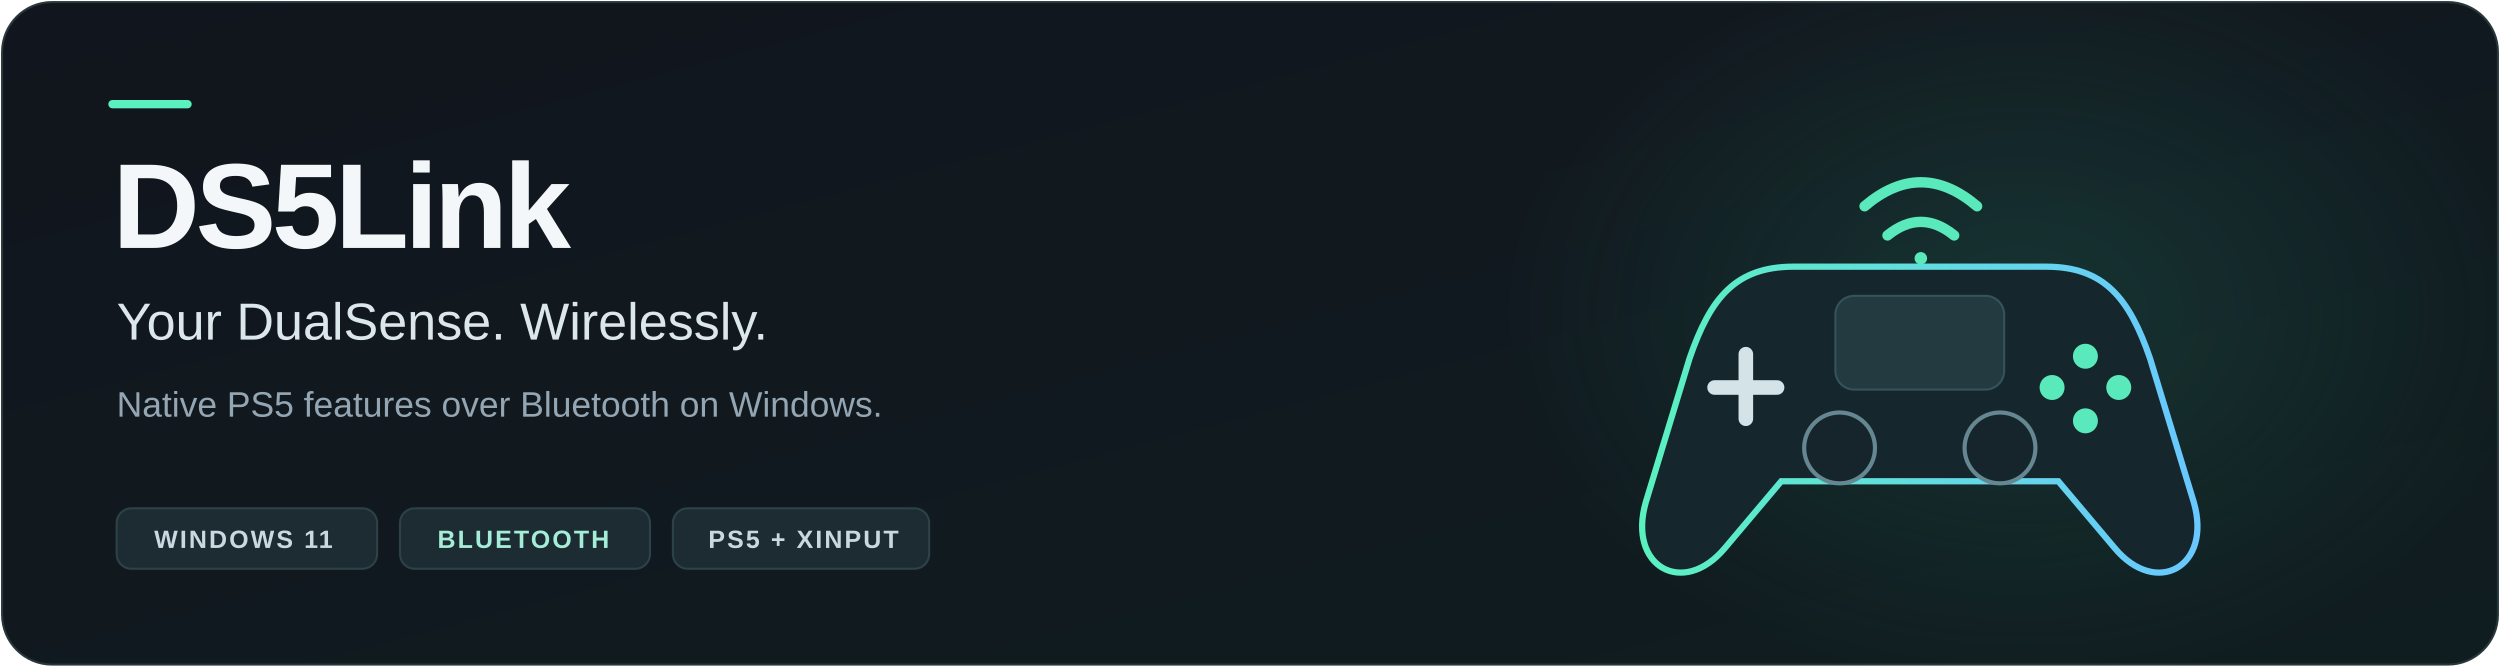
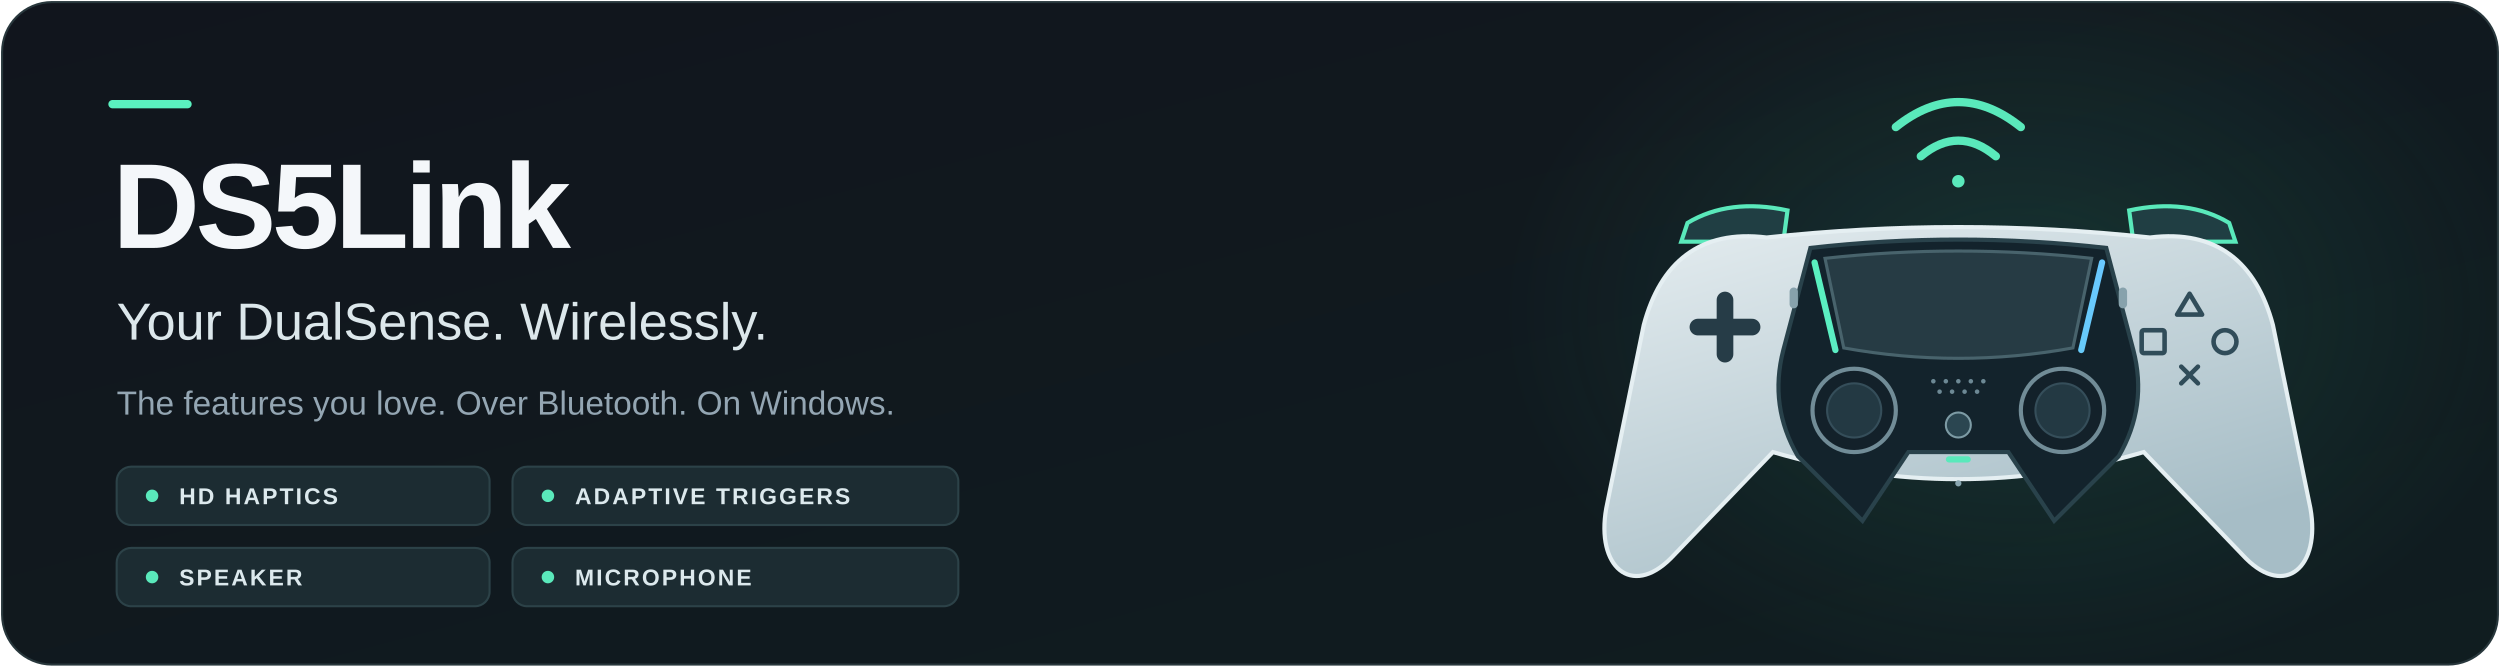
- <svg xmlns="http://www.w3.org/2000/svg" width="1200" height="320" viewBox="0 0 1200 320" role="img" aria-label="DS5Link — Your DualSense. Wirelessly.">
+ <svg xmlns="http://www.w3.org/2000/svg" width="1200" height="320" viewBox="0 0 1200 320" role="img" aria-labelledby="title desc">
  <defs>
    <linearGradient id="bg" x2="1" y2="1">
      <stop stop-color="#11151d" />
      <stop offset="1" stop-color="#101d20" />
    </linearGradient>
    <radialGradient id="glow">
      <stop stop-color="#45e5b5" stop-opacity=".13" />
      <stop offset="1" stop-color="#45e5b5" stop-opacity="0" />
    </radialGradient>
    <linearGradient id="line">
      <stop stop-color="#5af1bf" />
      <stop offset="1" stop-color="#69c8ff" />
    </linearGradient>
+     <linearGradient id="shell" x2=".6" y2="1">
+       <stop stop-color="#e5edf0" />
+       <stop offset="1" stop-color="#a6bdc6" />
+     </linearGradient>
  </defs>
  <rect x="1" y="1" width="1198" height="318" rx="24" fill="url(#bg)" stroke="#28373c" />
  <ellipse cx="970" cy="150" rx="250" ry="180" fill="url(#glow)" />
  <path d="M54 50h36" stroke="#5af1bf" stroke-width="4" stroke-linecap="round" />
  <text x="54" y="119" fill="#f4f7fa" font-family="Segoe UI,Arial,sans-serif" font-size="58" font-weight="700" letter-spacing="-2">DS5Link</text>
  <text x="56" y="163" fill="#dce7eb" font-family="Segoe UI,Arial,sans-serif" font-size="25">Your DualSense. Wirelessly.</text>
-   <text x="56" y="200" fill="#94a6b3" font-family="Segoe UI,Arial,sans-serif" font-size="17">Native PS5 features over Bluetooth on Windows.</text>
-   <g font-family="Segoe UI,Arial,sans-serif" font-size="12" font-weight="600" letter-spacing="1">
-     <rect x="56" y="244" width="125" height="29" rx="7" fill="#1c2c32" stroke="#2c4248" />
-     <text x="74" y="263" fill="#c8d9e1">WINDOWS 11</text>
-     <rect x="192" y="244" width="120" height="29" rx="7" fill="#1c2c32" stroke="#2c4248" />
-     <text x="210" y="263" fill="#a5edd8">BLUETOOTH</text>
-     <rect x="323" y="244" width="123" height="29" rx="7" fill="#1c2c32" stroke="#2c4248" />
-     <text x="340" y="263" fill="#c8d9e1">PS5 + XINPUT</text>
+   <text x="56" y="199" fill="#94a6b3" font-family="Segoe UI,Arial,sans-serif" font-size="16">The features you love. Over Bluetooth. On Windows.</text>
+   <g font-family="Segoe UI,Arial,sans-serif" font-size="11" font-weight="600" letter-spacing="1">
+     <g fill="#1c2c32" stroke="#2c4248">
+       <rect x="56" y="224" width="179" height="28" rx="7" />
+       <rect x="246" y="224" width="214" height="28" rx="7" />
+       <rect x="56" y="263" width="179" height="28" rx="7" />
+       <rect x="246" y="263" width="214" height="28" rx="7" />
+     </g>
+     <g fill="#5ae9bb">
+       <circle cx="73" cy="238" r="3" />
+       <circle cx="263" cy="238" r="3" />
+       <circle cx="73" cy="277" r="3" />
+       <circle cx="263" cy="277" r="3" />
+     </g>
+     <text x="86" y="242" fill="#dce9ed">HD HAPTICS</text>
+     <text x="276" y="242" fill="#dce9ed">ADAPTIVE TRIGGERS</text>
+     <text x="86" y="281" fill="#dce9ed">SPEAKER</text>
+     <text x="276" y="281" fill="#dce9ed">MICROPHONE</text>
  </g>
-   <g transform="translate(780 64)">
-     <path d="M81 64c-28 0-40 15-50 44l-21 69c-9 31 18 46 38 22l27-32h133l27 32c20 24 47 9 38-22l-21-69c-10-29-22-44-50-44z" fill="#15272d" stroke="url(#line)" stroke-width="3" />
-     <rect x="101" y="78" width="81" height="45" rx="9" fill="#233a40" stroke="#34535b" />
-     <path d="M58 106v31m-15-15h30" stroke="#d4e3e8" stroke-width="7" stroke-linecap="round" />
-     <g fill="#5ae9bb">
-       <circle cx="221" cy="107" r="6" />
-       <circle cx="237" cy="122" r="6" />
-       <circle cx="205" cy="122" r="6" />
-       <circle cx="221" cy="138" r="6" />
+   <g transform="translate(765 35)">
+     <path d="M145 26q30-24 60 0m-48 14q18-15 36 0" fill="none" stroke="#5ae9bb" stroke-width="4" stroke-linecap="round" />
+     <circle cx="175" cy="52" r="3" fill="#5ae9bb" />
+     <path d="M45 72q20-12 48-6l-2 15H42zm212-6q28-6 48 6l3 9h-49z" fill="#203e43" stroke="#5ae9bb" stroke-width="2" />
+     <path d="M83 79C51 75 32 91 24 121L6 209C1 237 18 252 37 233L86 182Q175 208 264 182L313 233C332 252 349 237 344 209L326 121C318 91 299 75 267 79Q175 69 83 79Z" fill="url(#shell)" stroke="#e5eff2" stroke-width="2" />
+     <path d="M104 84Q175 76 246 84L259 133Q266 160 252 184L221 215L199 182H151L129 215L98 184Q84 160 91 133Z" fill="#13232c" stroke="#29424b" stroke-width="2" />
+     <path d="M111 89Q175 82 239 89L230 132Q175 142 120 132Z" fill="#263b44" stroke="#48636c" stroke-width="1.5" />
+     <path d="M106 91l10 42m128-42l-10 42" stroke="url(#line)" stroke-width="3" stroke-linecap="round" />
+     <path d="M63 109v26m-13-13h26" fill="none" stroke="#263c47" stroke-width="8" stroke-linecap="round" />
+     <g fill="none" stroke="#304c59" stroke-width="2.2" stroke-linecap="round" stroke-linejoin="round">
+       <path d="M286 106l6 10h-12z" />
+       <circle cx="303" cy="129" r="5.5" />
+       <rect x="263" y="123.5" width="11" height="11" rx="1" />
+       <path d="M282 141l8 8m0-8l-8 8" />
    </g>
-     <g fill="#16252c" stroke="#658792" stroke-width="2">
-       <circle cx="103" cy="151" r="17" />
-       <circle cx="180" cy="151" r="17" />
+     <g fill="#13212a" stroke="#718c97" stroke-width="2">
+       <circle cx="125" cy="162" r="20" />
+       <circle cx="225" cy="162" r="20" />
    </g>
-     <path d="M115 35q27-23 54 0m-43 14q16-13 32 0" fill="none" stroke="#5ae9bb" stroke-width="5" stroke-linecap="round" />
-     <circle cx="142" cy="60" r="3" fill="#5ae9bb" />
+     <g fill="#233943" stroke="#354e5a">
+       <circle cx="125" cy="162" r="13" />
+       <circle cx="225" cy="162" r="13" />
+     </g>
+     <g fill="#87a2ac">
+       <rect x="94" y="103" width="4" height="10" rx="2" />
+       <rect x="252" y="103" width="4" height="10" rx="2" />
+     </g>
+     <g fill="#6d8995">
+       <circle cx="163" cy="148" r="1.1" />
+       <circle cx="169" cy="148" r="1.1" />
+       <circle cx="175" cy="148" r="1.1" />
+       <circle cx="181" cy="148" r="1.1" />
+       <circle cx="187" cy="148" r="1.1" />
+       <circle cx="166" cy="153" r="1.1" />
+       <circle cx="172" cy="153" r="1.1" />
+       <circle cx="178" cy="153" r="1.1" />
+       <circle cx="184" cy="153" r="1.1" />
+     </g>
+     <circle cx="175" cy="169" r="6" fill="#2b4651" stroke="#7d9ba5" />
+     <rect x="169" y="184" width="12" height="3" rx="1.5" fill="#5ae9bb" />
+     <circle cx="175" cy="197" r="1.5" fill="#8aa7b1" />
  </g>
</svg>
